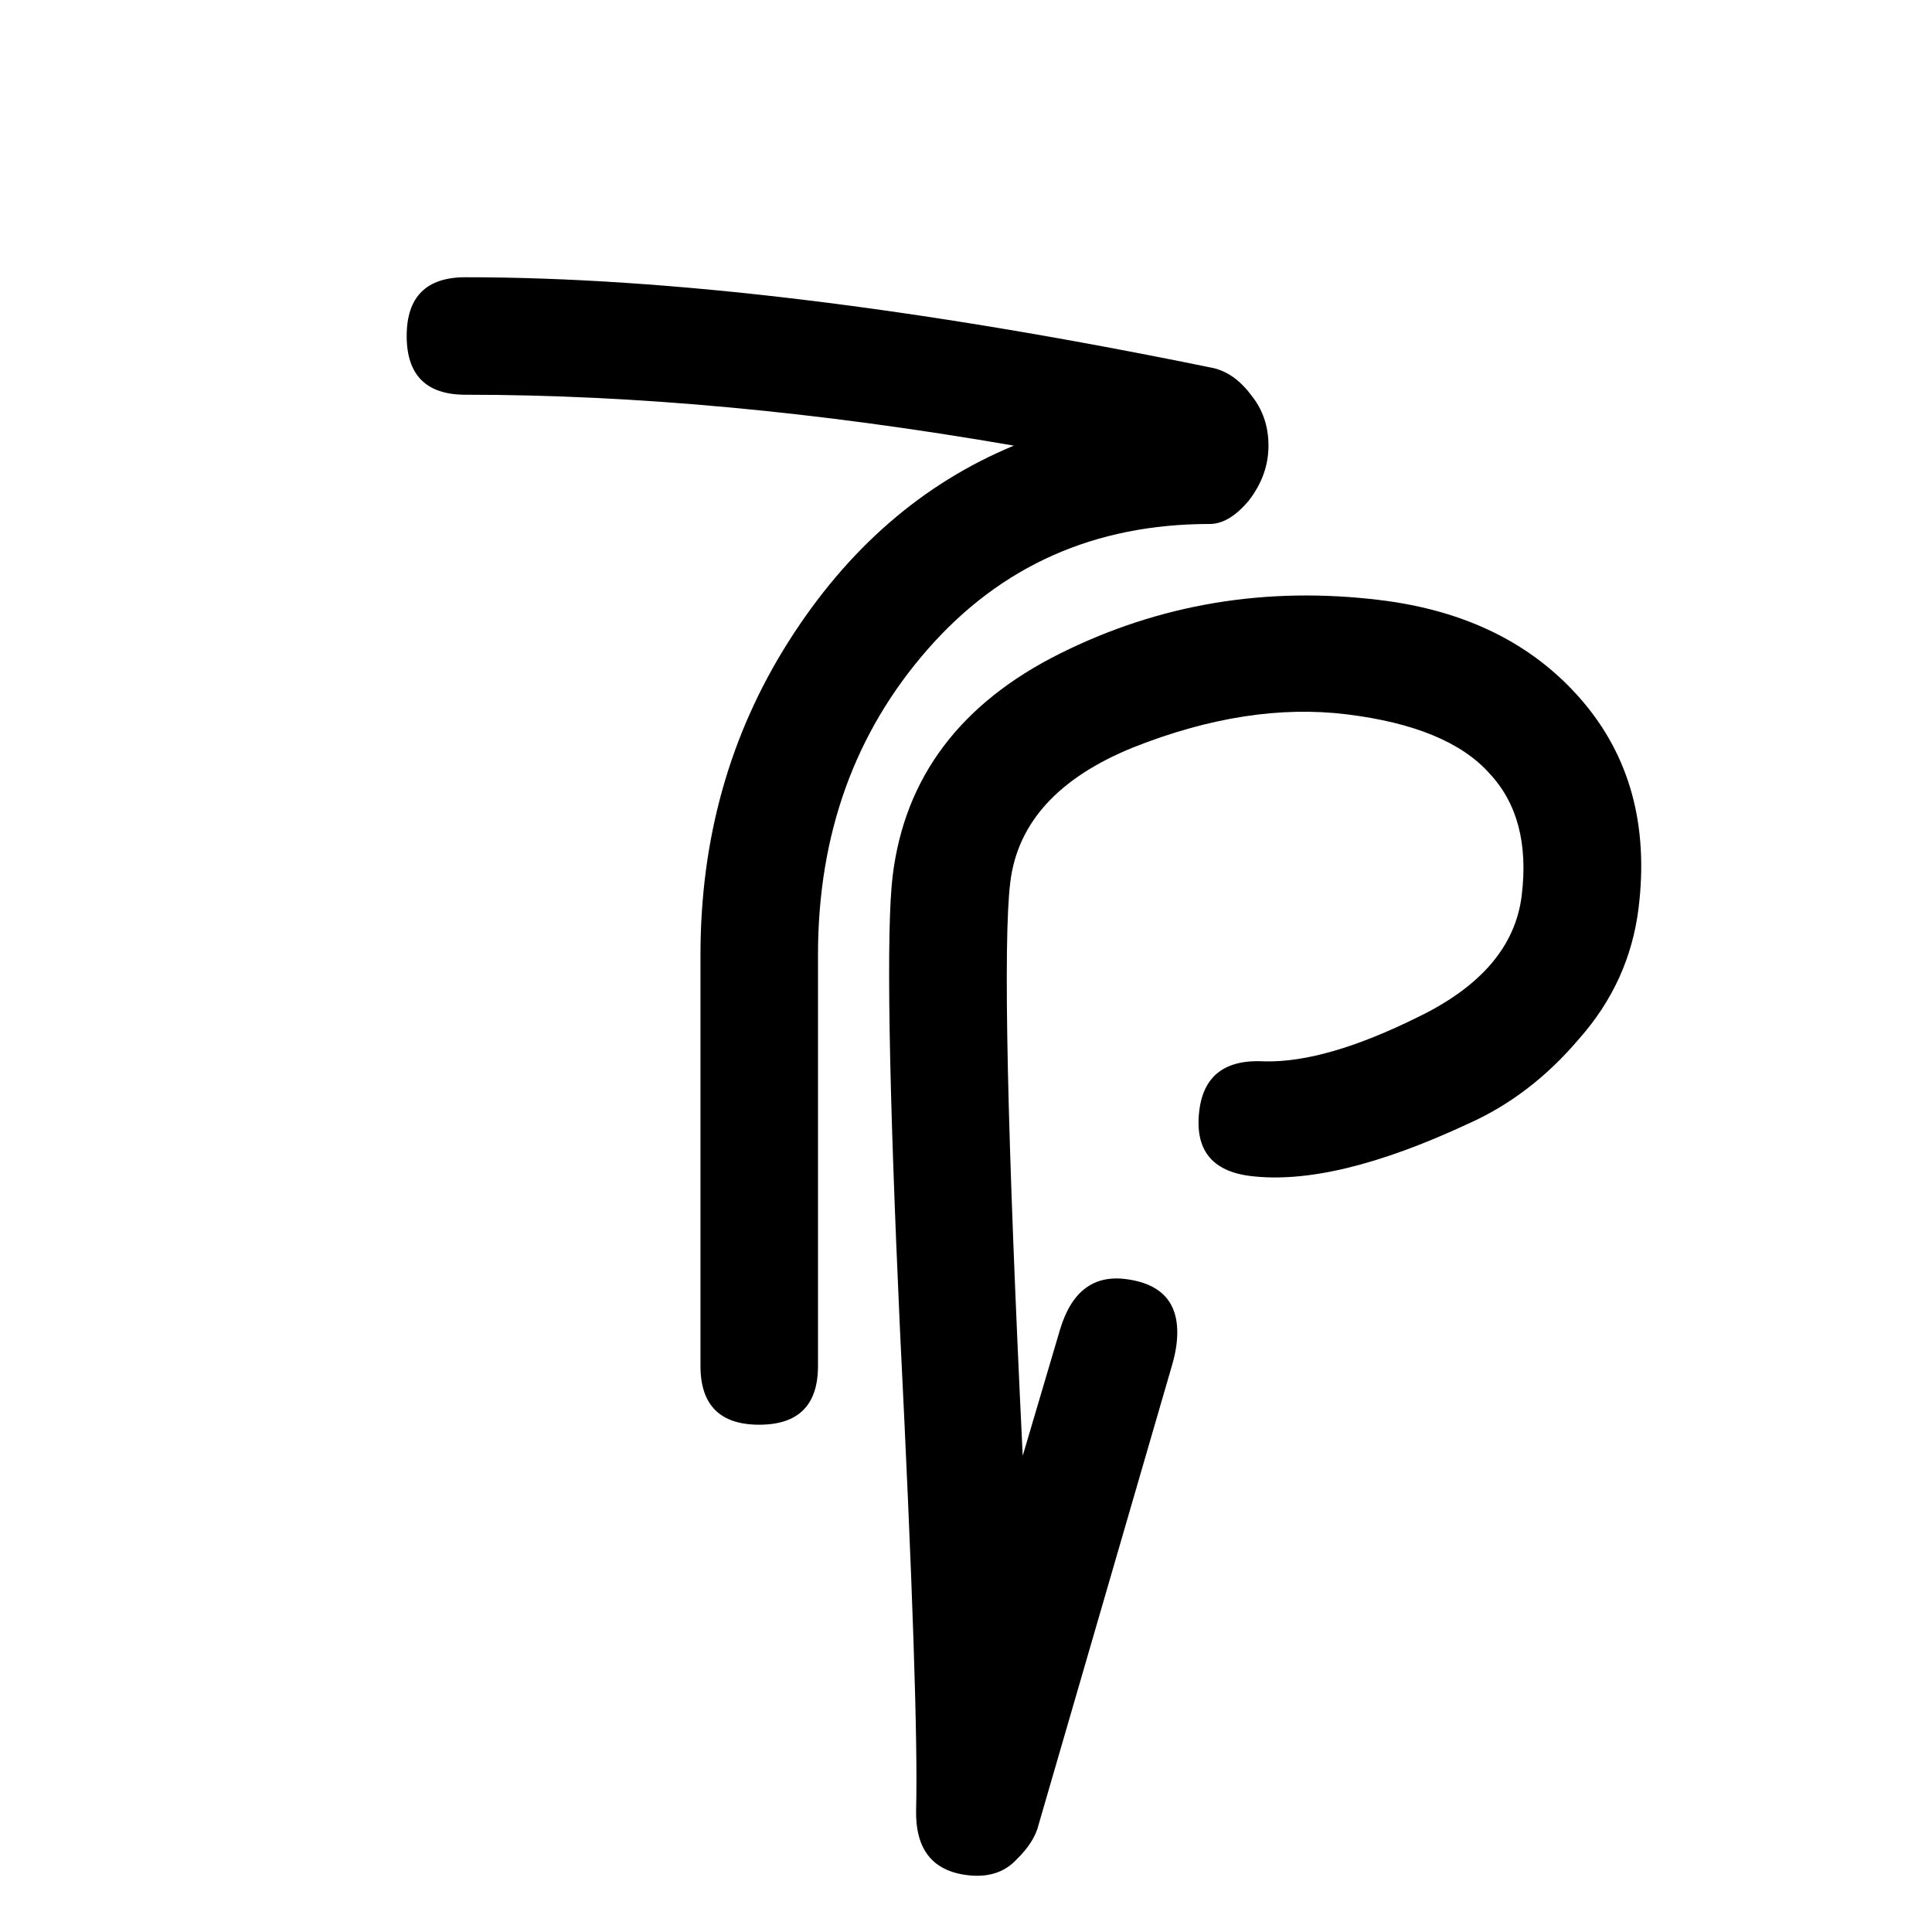
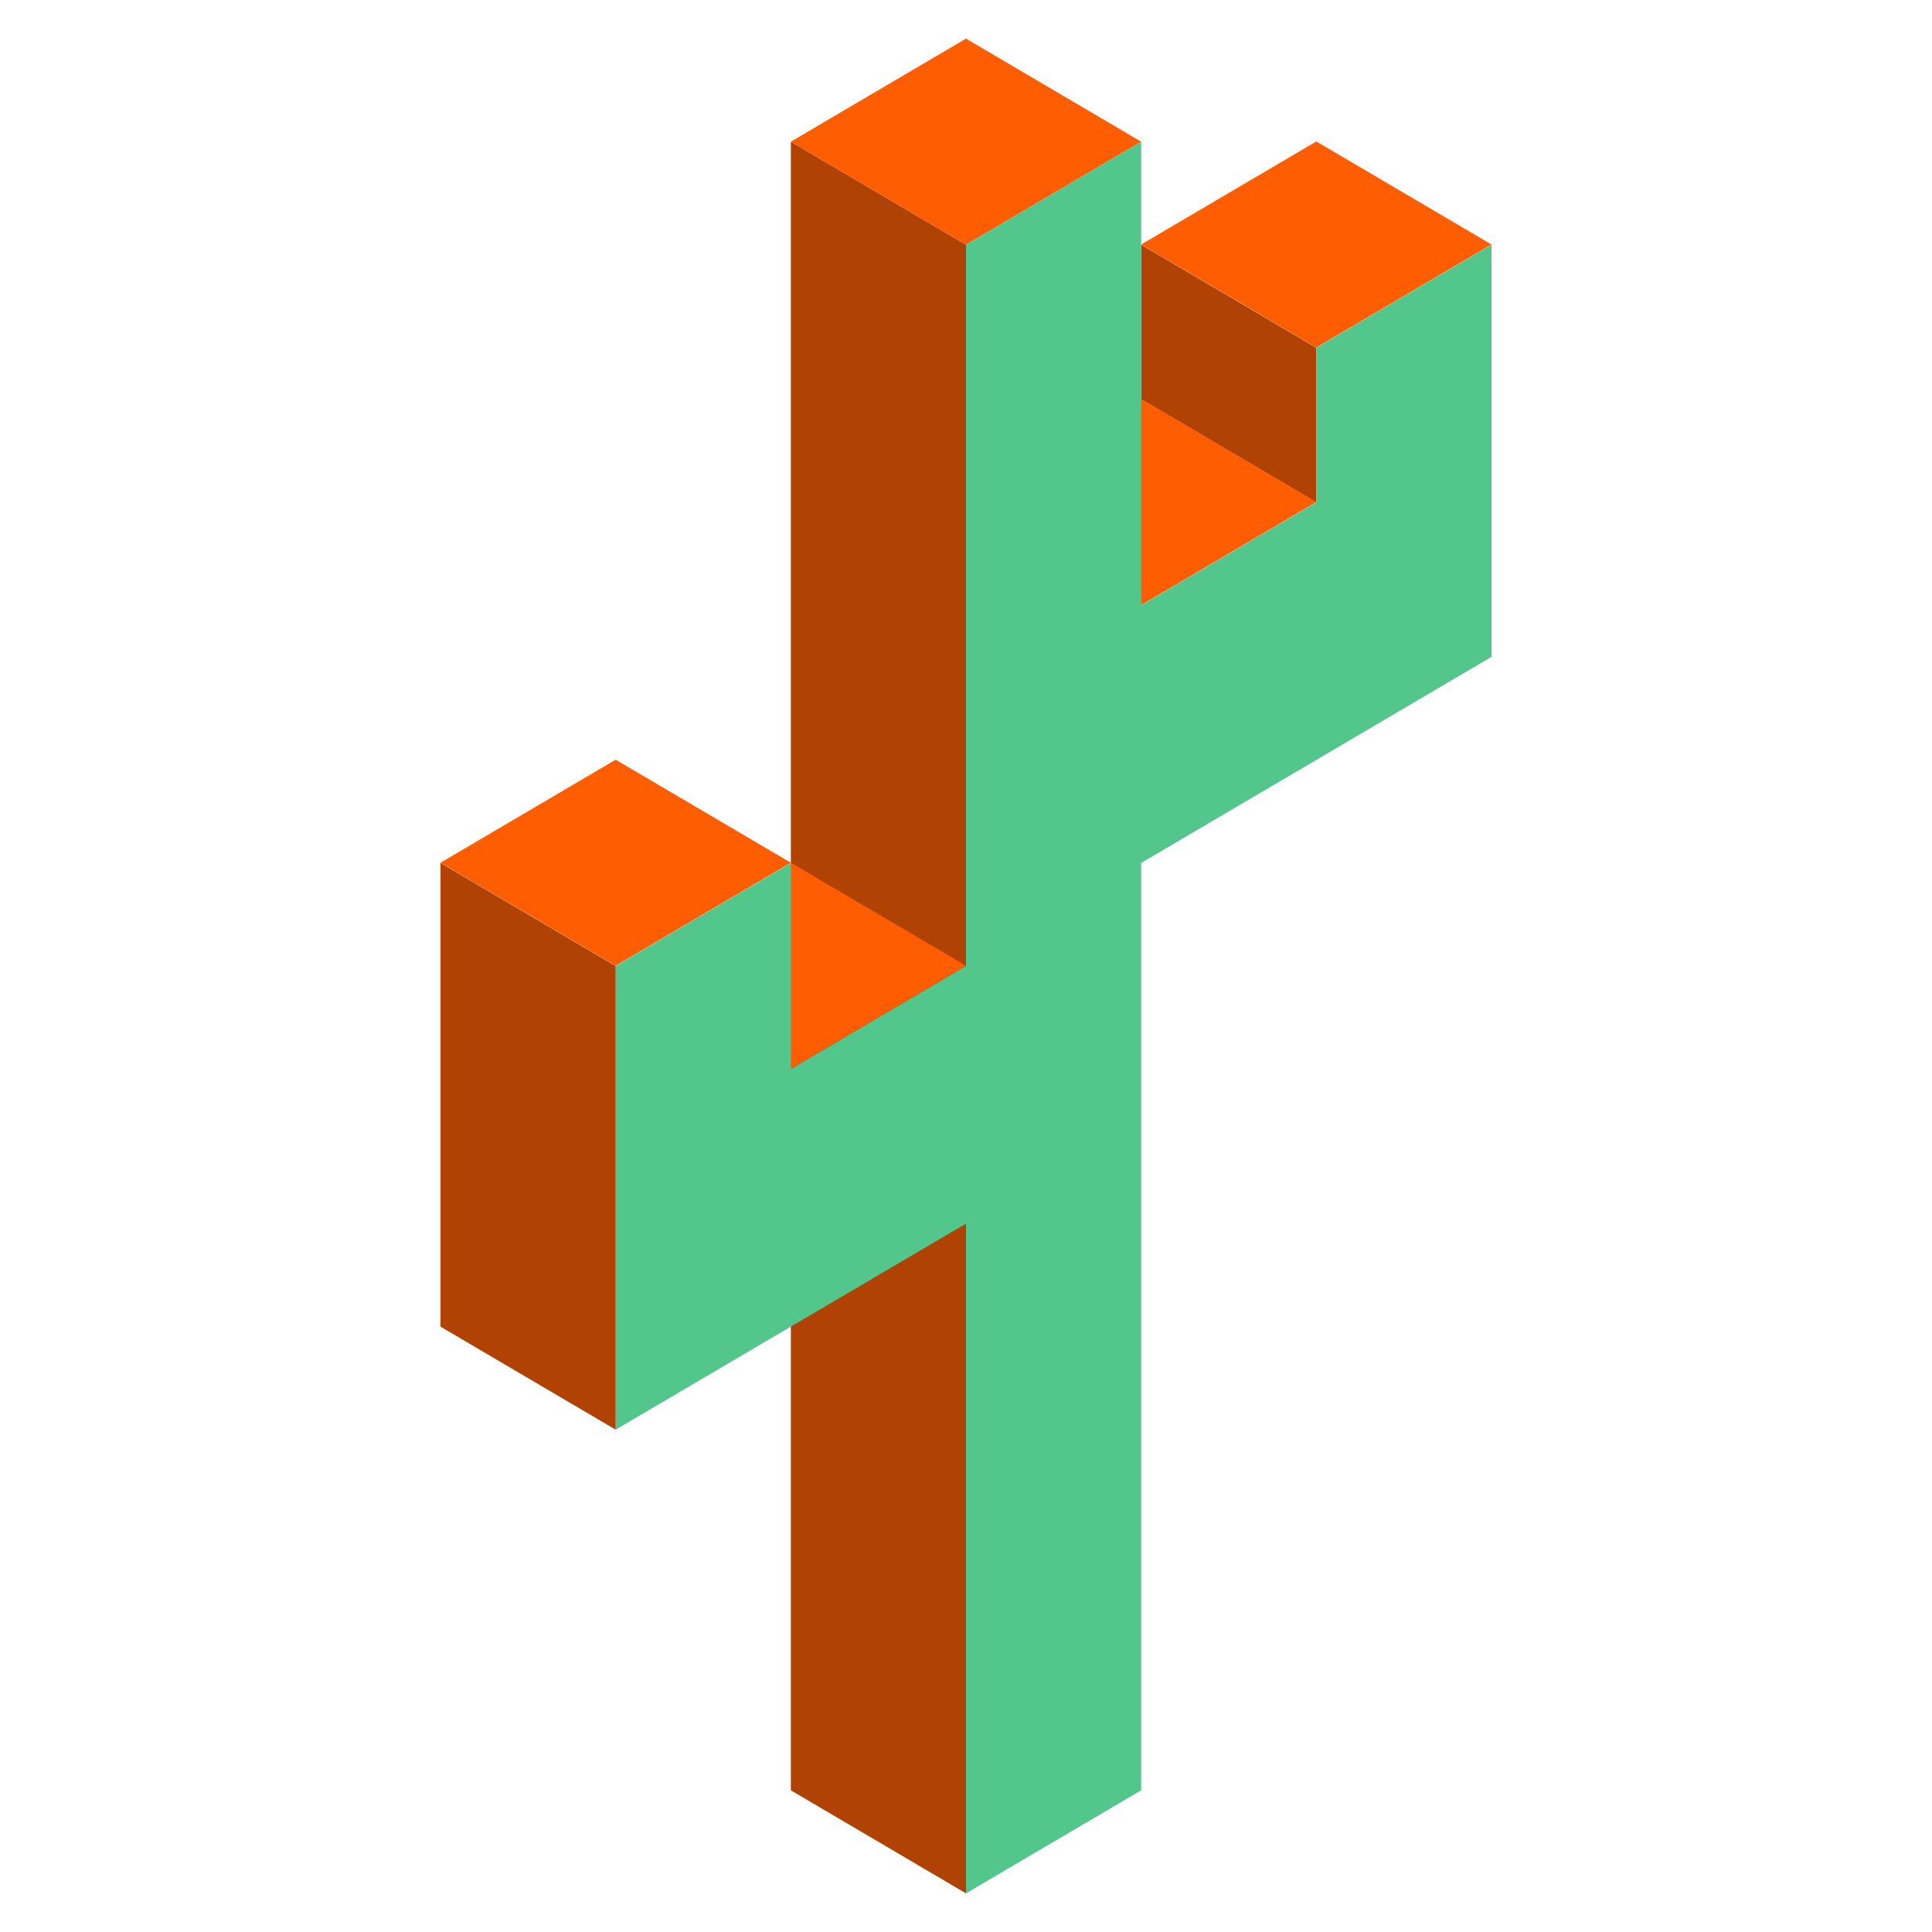
- <svg xmlns="http://www.w3.org/2000/svg" width="500" height="500" viewBox="0 0 500 500" fill="none">
-   <path d="M313.074 135.603C283.337 135.603 259.007 146.414 240.083 168.036C221.159 189.658 211.697 216.009 211.697 247.091V353.512C211.697 363.648 206.628 368.716 196.49 368.716C186.352 368.716 181.283 363.648 181.283 353.512V247.091C181.283 217.023 188.887 189.995 204.093 166.009C219.3 142.021 238.731 125.129 262.386 115.332C211.697 106.548 164.387 102.156 120.457 102.156C110.319 102.156 105.25 97.088 105.25 86.953C105.25 76.818 110.319 71.75 120.457 71.75C172.835 71.75 237.041 79.52 313.074 95.061C317.13 95.737 320.678 98.102 323.719 102.156C326.761 105.872 328.281 110.264 328.281 115.332C328.281 120.4 326.592 125.129 323.213 129.521C319.833 133.576 316.453 135.603 313.074 135.603Z" fill="black" />
-   <path d="M250.328 485.286C241.272 484.176 236.859 478.526 237.088 468.342C237.552 450.7 236.162 409.343 232.919 344.273C229.969 279.579 229.339 240.358 231.028 226.61C234.157 201.125 248.597 181.964 274.347 169.127C300.096 156.289 327.729 151.683 357.245 155.306C379.381 158.023 396.712 166.618 409.234 181.089C421.755 195.561 426.697 213.527 424.064 234.988C422.5 247.731 417.368 259.014 408.671 268.839C400.308 278.705 390.728 286.038 379.923 290.839C356.809 301.617 338.041 306.12 323.619 304.35C313.557 303.115 309.143 297.467 310.379 287.407C311.491 278.354 317.119 274.109 327.263 274.674C337.785 274.944 351.021 271.123 366.974 263.21C383.261 255.338 392.209 244.863 393.813 231.785C395.46 218.373 392.673 207.819 385.446 200.124C378.261 192.094 365.949 187.008 348.507 184.867C331.401 182.768 313.007 185.616 293.324 193.411C273.976 201.247 263.355 212.878 261.461 228.303C259.567 243.728 260.639 293.215 264.677 376.764L274.288 344.246C277.201 334.392 282.85 329.98 291.235 331.009C301.297 332.244 305.711 337.891 304.476 347.951C304.269 349.628 303.875 351.452 303.293 353.423L268.784 472.234C268.078 475.212 266.177 478.211 263.082 481.237C259.946 484.595 255.694 485.945 250.328 485.286Z" fill="black" />
+ <svg xmlns="http://www.w3.org/2000/svg" fill="none" viewBox="0 0 500 500">
+   <path fill="#B04304" d="M295.334 103.333v-40L340.667 90v40l-45.333-26.667ZM250.001 63.333l-45.334-26.666v426.666L250.001 490V63.333Z" />
+   <path fill="#FF5D01" d="m250.001 129.944 45.333-26.667 45.333 26.667-45.333 26.667-45.333-26.667ZM204.667 36.667 250.001 10l45.333 26.667-45.333 26.666-45.334-26.666ZM295.334 63.277l45.333-26.666L386 63.277l-45.333 26.667-45.333-26.667ZM114 223.277l45.333-26.667 45.334 26.667-45.334 26.667L114 223.277ZM250 249.944l-45.333-26.667v53.333L250 249.944Z" />
+   <path fill="#53C68C" d="m250 63.333 45.333-26.666v120L340.667 130V90L386 63.333V170l-90.667 53.333v240L250 490V316.667L159.333 370V250l45.334-26.667v53.334L250 250V63.333Z" />
+   <path fill="#B04304" d="M159.333 250 114 223.334v120L159.333 370V250Z" />
</svg>
